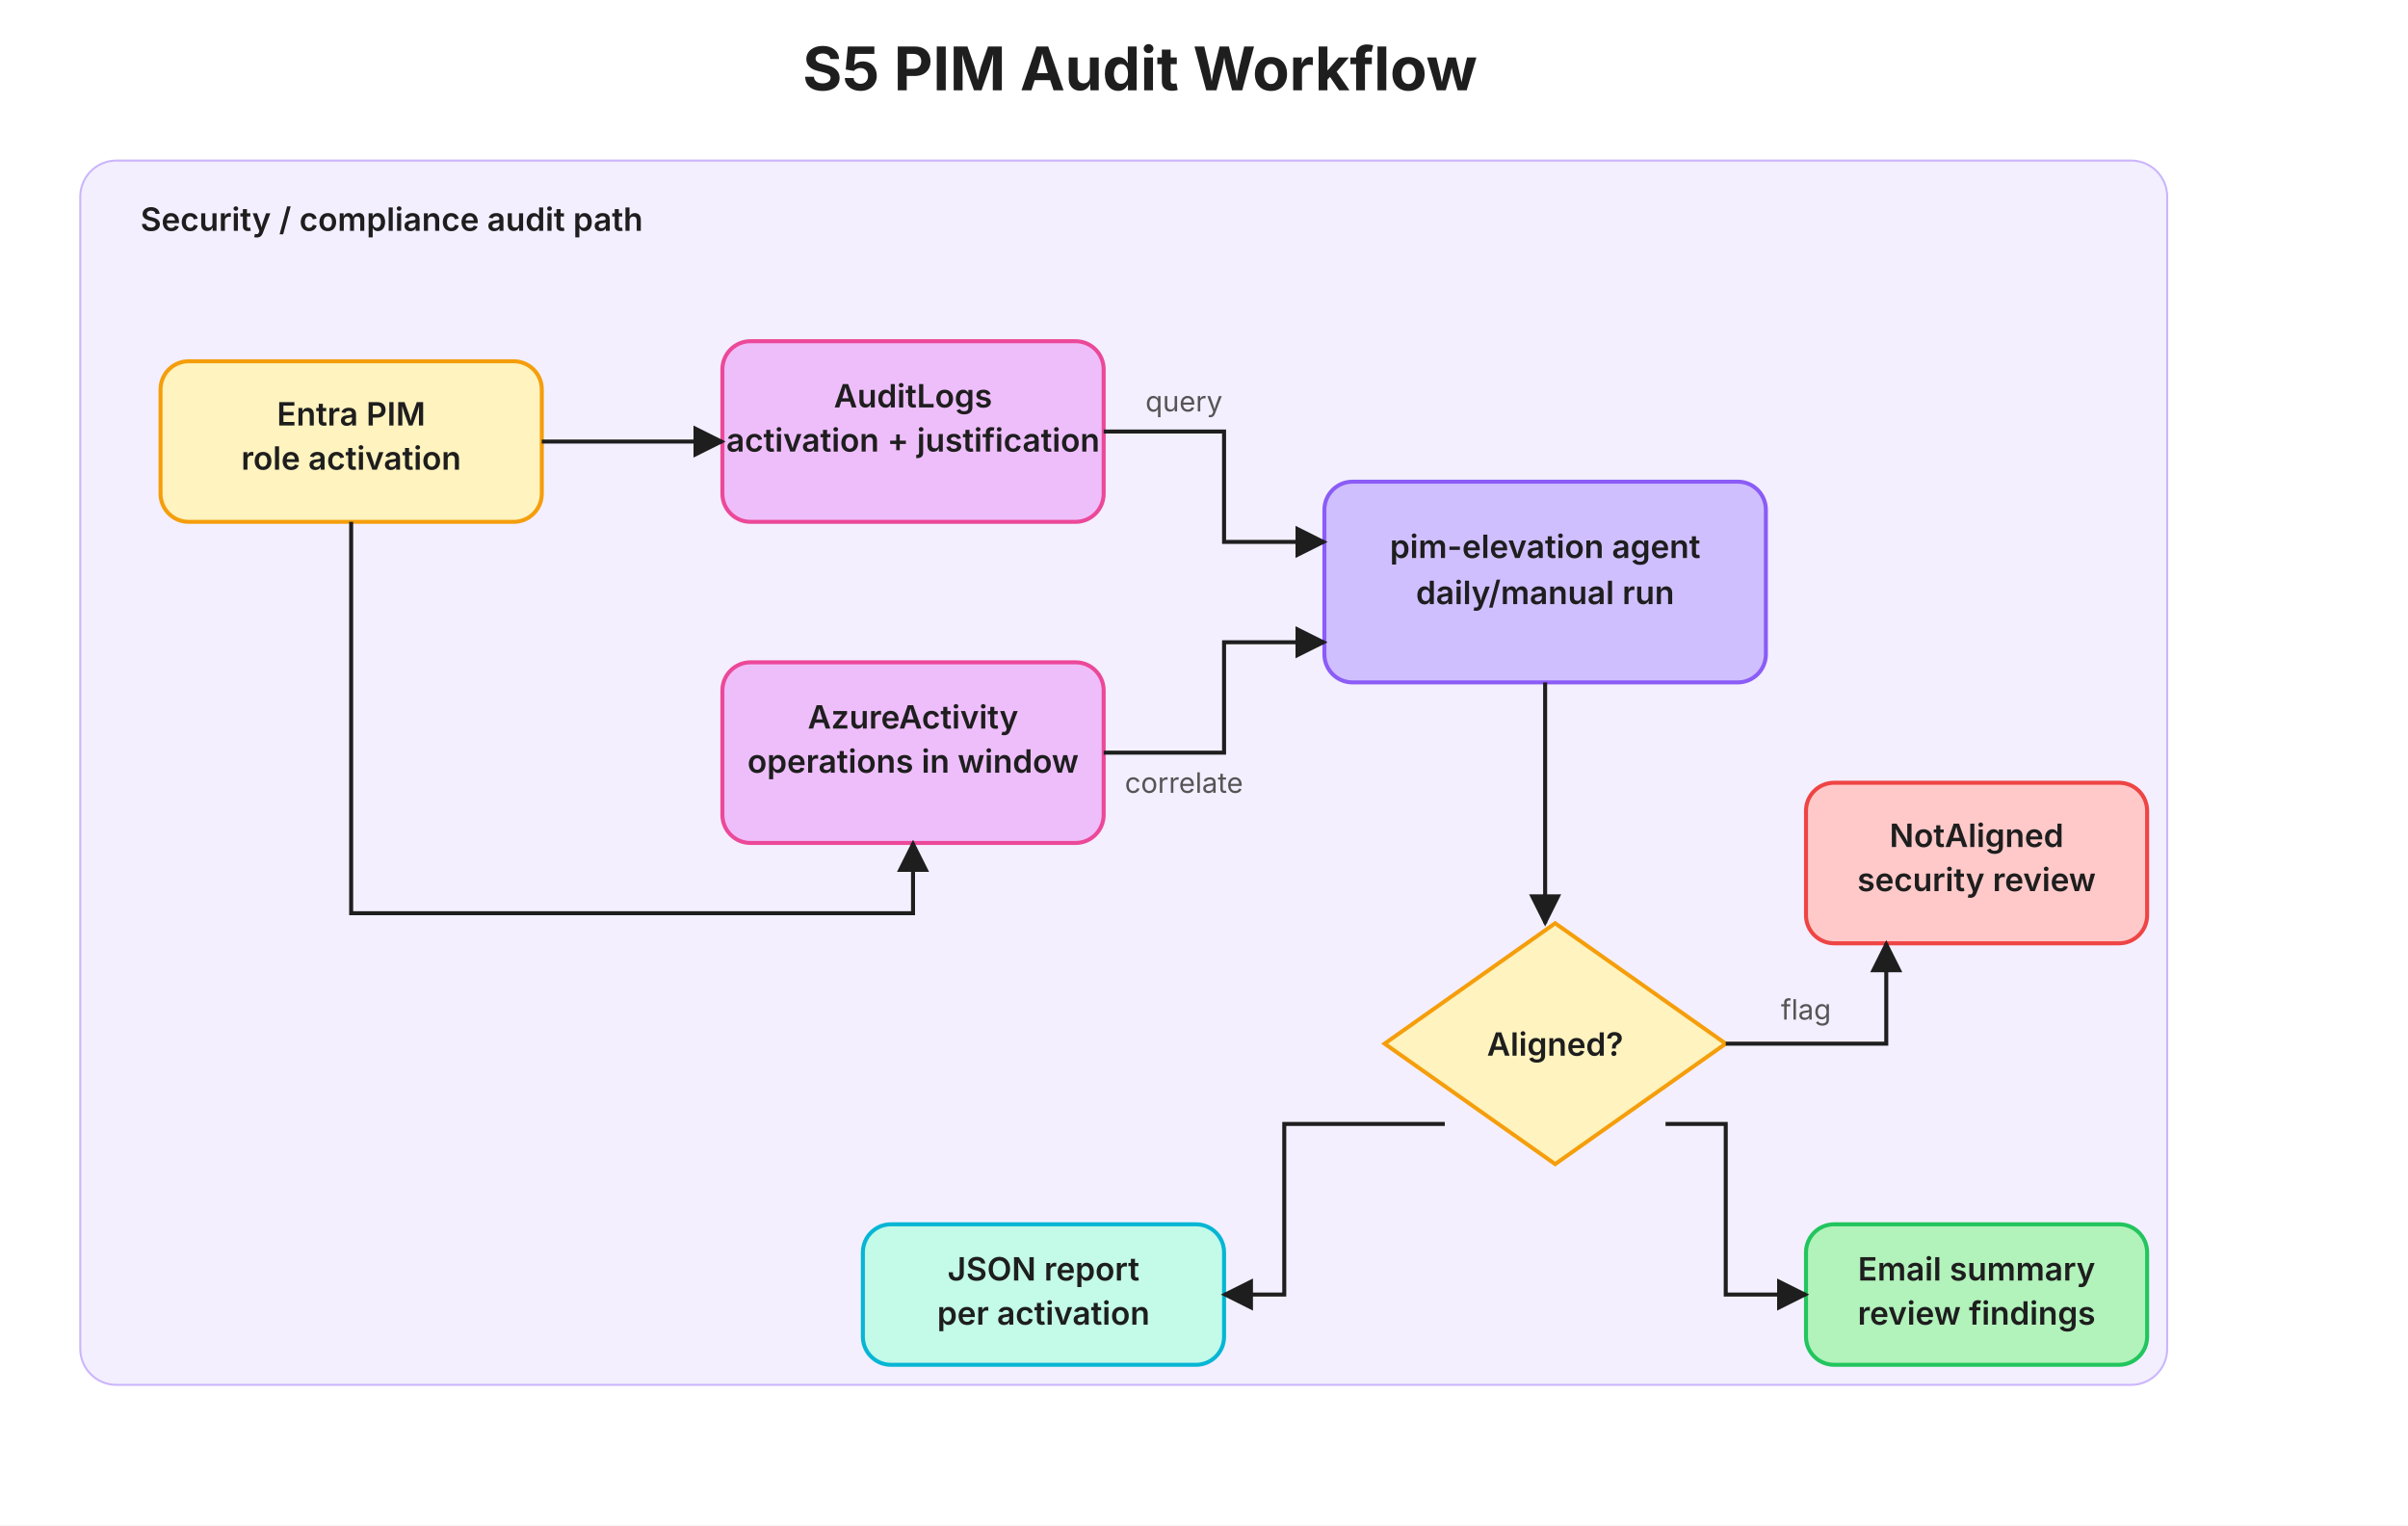
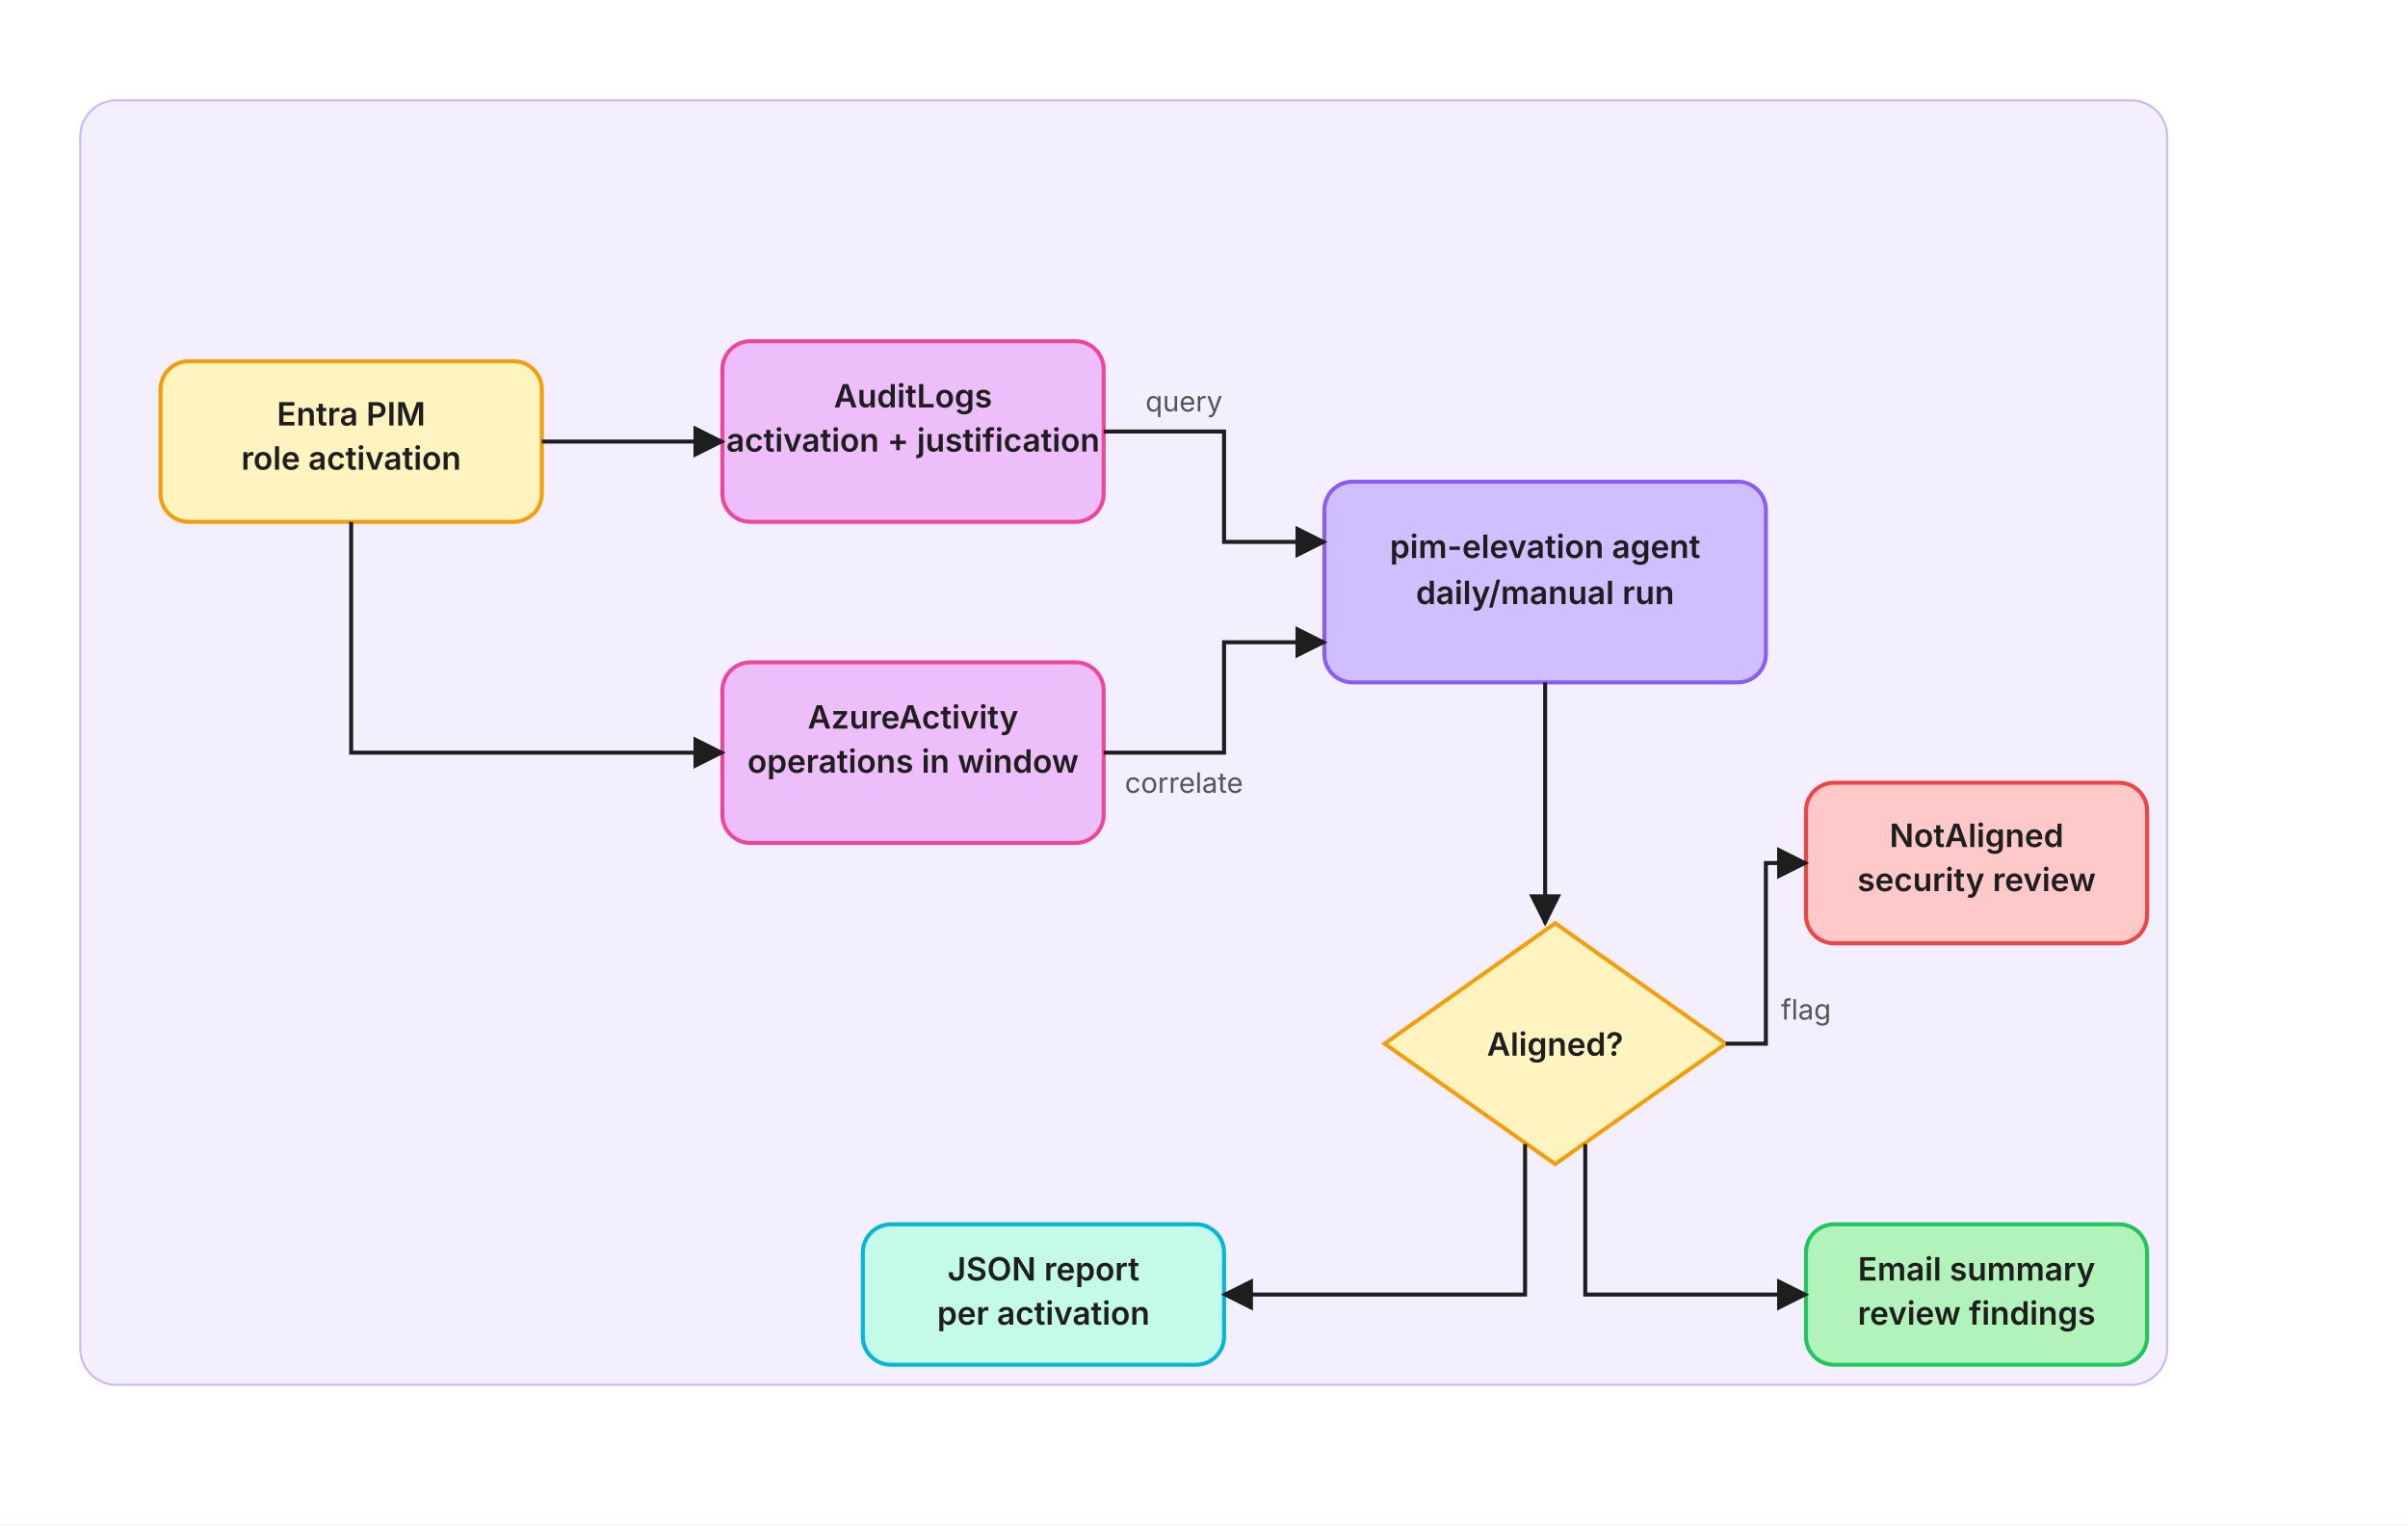
<svg xmlns="http://www.w3.org/2000/svg" width="1200" height="760" viewBox="0 0 1200 760" role="img" aria-labelledby="title desc">
  <defs>
    <marker id="arrow" viewBox="0 0 10 10" refX="9" refY="5" markerWidth="8" markerHeight="8" orient="auto-start-reverse">
      <path d="M0 0L10 5L0 10z" fill="#1e1e1e" />
    </marker>
-     <style>text{font-family:Inter,Arial,sans-serif;fill:#1e1e1e}.title{font-size:30px;font-weight:700}.label{font-size:16px;font-weight:600}.small{font-size:14px;fill:#555}.box{stroke-width:2;rx:14;ry:14}.line{stroke:#1e1e1e;stroke-width:2;fill:none;marker-end:url(#arrow)}</style>
+     <style>text{font-family:Inter,Arial,sans-serif;fill:#1e1e1e}.label{font-size:16px;font-weight:600}.small{font-size:14px;fill:#555}.box{stroke-width:2;rx:14;ry:14}.line{stroke:#1e1e1e;stroke-width:2;fill:none;marker-end:url(#arrow)}</style>
  </defs>
  <rect width="1200" height="760" fill="#fff" />
-   <text x="400" y="45" class="title">S5 PIM Audit Workflow</text>
-   <rect x="40" y="80" width="1040" height="610" rx="18" fill="#e5dbff" stroke="#8b5cf6" opacity=".45" />
-   <text x="70" y="115" class="label" fill="#8b5cf6">Security / compliance audit path</text>
+   <rect x="40" y="50" width="1040" height="640" rx="18" fill="#e5dbff" stroke="#8b5cf6" opacity=".45" />
  <rect class="box" x="80" y="180" width="190" height="80" fill="#fff3bf" stroke="#f59e0b" />
  <text x="175" y="212" text-anchor="middle" class="label">Entra PIM</text>
  <text x="175" y="234" text-anchor="middle" class="label">role activation</text>
  <rect class="box" x="360" y="170" width="190" height="90" fill="#eebefa" stroke="#ec4899" />
  <text x="455" y="203" text-anchor="middle" class="label">AuditLogs</text>
  <text x="455" y="225" text-anchor="middle" class="label">activation + justification</text>
  <rect class="box" x="360" y="330" width="190" height="90" fill="#eebefa" stroke="#ec4899" />
  <text x="455" y="363" text-anchor="middle" class="label">AzureActivity</text>
  <text x="455" y="385" text-anchor="middle" class="label">operations in window</text>
  <rect class="box" x="660" y="240" width="220" height="100" fill="#d0bfff" stroke="#8b5cf6" />
  <text x="770" y="278" text-anchor="middle" class="label">pim-elevation agent</text>
  <text x="770" y="301" text-anchor="middle" class="label">daily/manual run</text>
  <polygon points="775,460 860,520 775,580 690,520" fill="#fff3bf" stroke="#f59e0b" stroke-width="2" />
  <text x="775" y="526" text-anchor="middle" class="label">Aligned?</text>
  <rect class="box" x="430" y="610" width="180" height="70" fill="#c3fae8" stroke="#06b6d4" />
  <text x="520" y="638" text-anchor="middle" class="label">JSON report</text>
  <text x="520" y="660" text-anchor="middle" class="label">per activation</text>
  <rect class="box" x="900" y="610" width="170" height="70" fill="#b2f2bb" stroke="#22c55e" />
  <text x="985" y="638" text-anchor="middle" class="label">Email summary</text>
  <text x="985" y="660" text-anchor="middle" class="label">review findings</text>
  <rect class="box" x="900" y="390" width="170" height="80" fill="#ffc9c9" stroke="#ef4444" />
  <text x="985" y="422" text-anchor="middle" class="label">NotAligned</text>
  <text x="985" y="444" text-anchor="middle" class="label">security review</text>
  <path class="line" d="M270 220 H360" />
-   <path class="line" d="M175 260 V455 H455 V420" />
+   <path class="line" d="M175 260 V375 H360" />
  <path class="line" d="M550 215 H610 V270 H660" />
  <text x="590" y="205" text-anchor="middle" class="small">query</text>
  <path class="line" d="M550 375 H610 V320 H660" />
  <text x="590" y="395" text-anchor="middle" class="small">correlate</text>
  <path class="line" d="M770 340 V460" />
-   <path class="line" d="M720 560 H640 V645 H610" />
-   <path class="line" d="M830 560 H860 V645 H900" />
-   <path class="line" d="M860 520 H940 V470" />
+   <path class="line" d="M760 570 V645 H610" />
+   <path class="line" d="M790 570 V645 H900" />
+   <path class="line" d="M860 520 H880 V430 H900" />
  <text x="900" y="508" text-anchor="middle" class="small">flag</text>
</svg>
